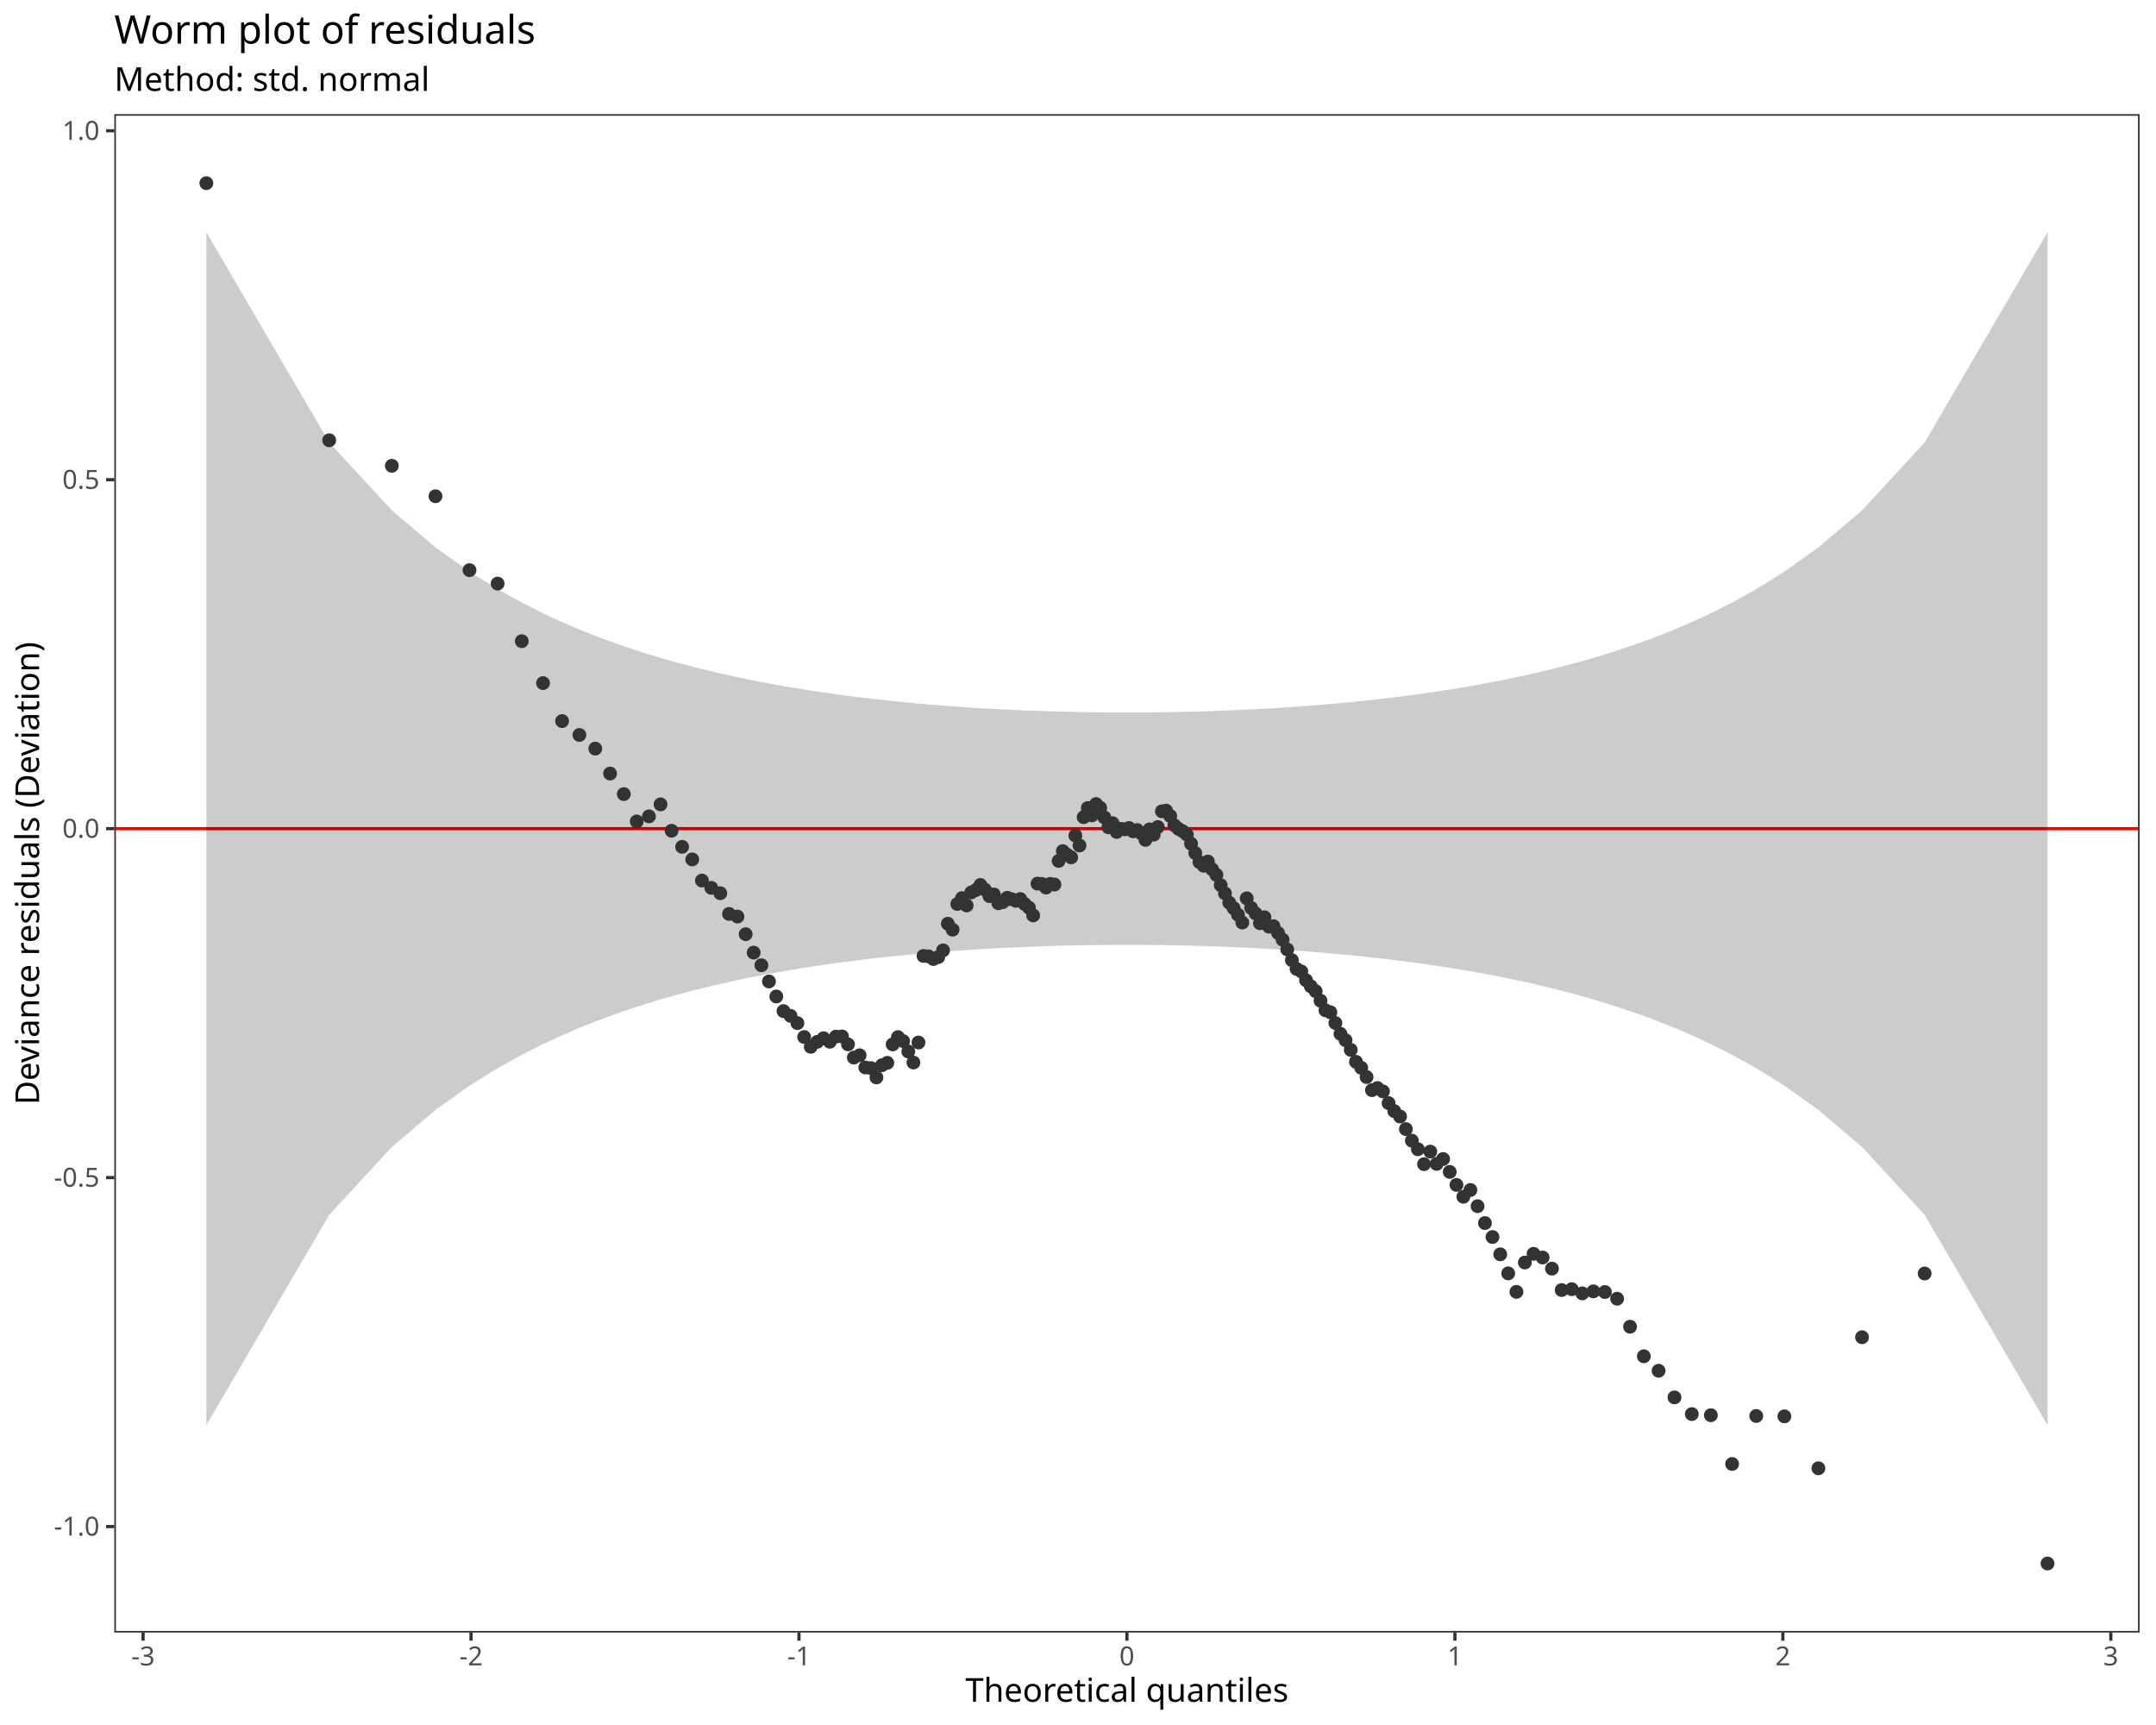
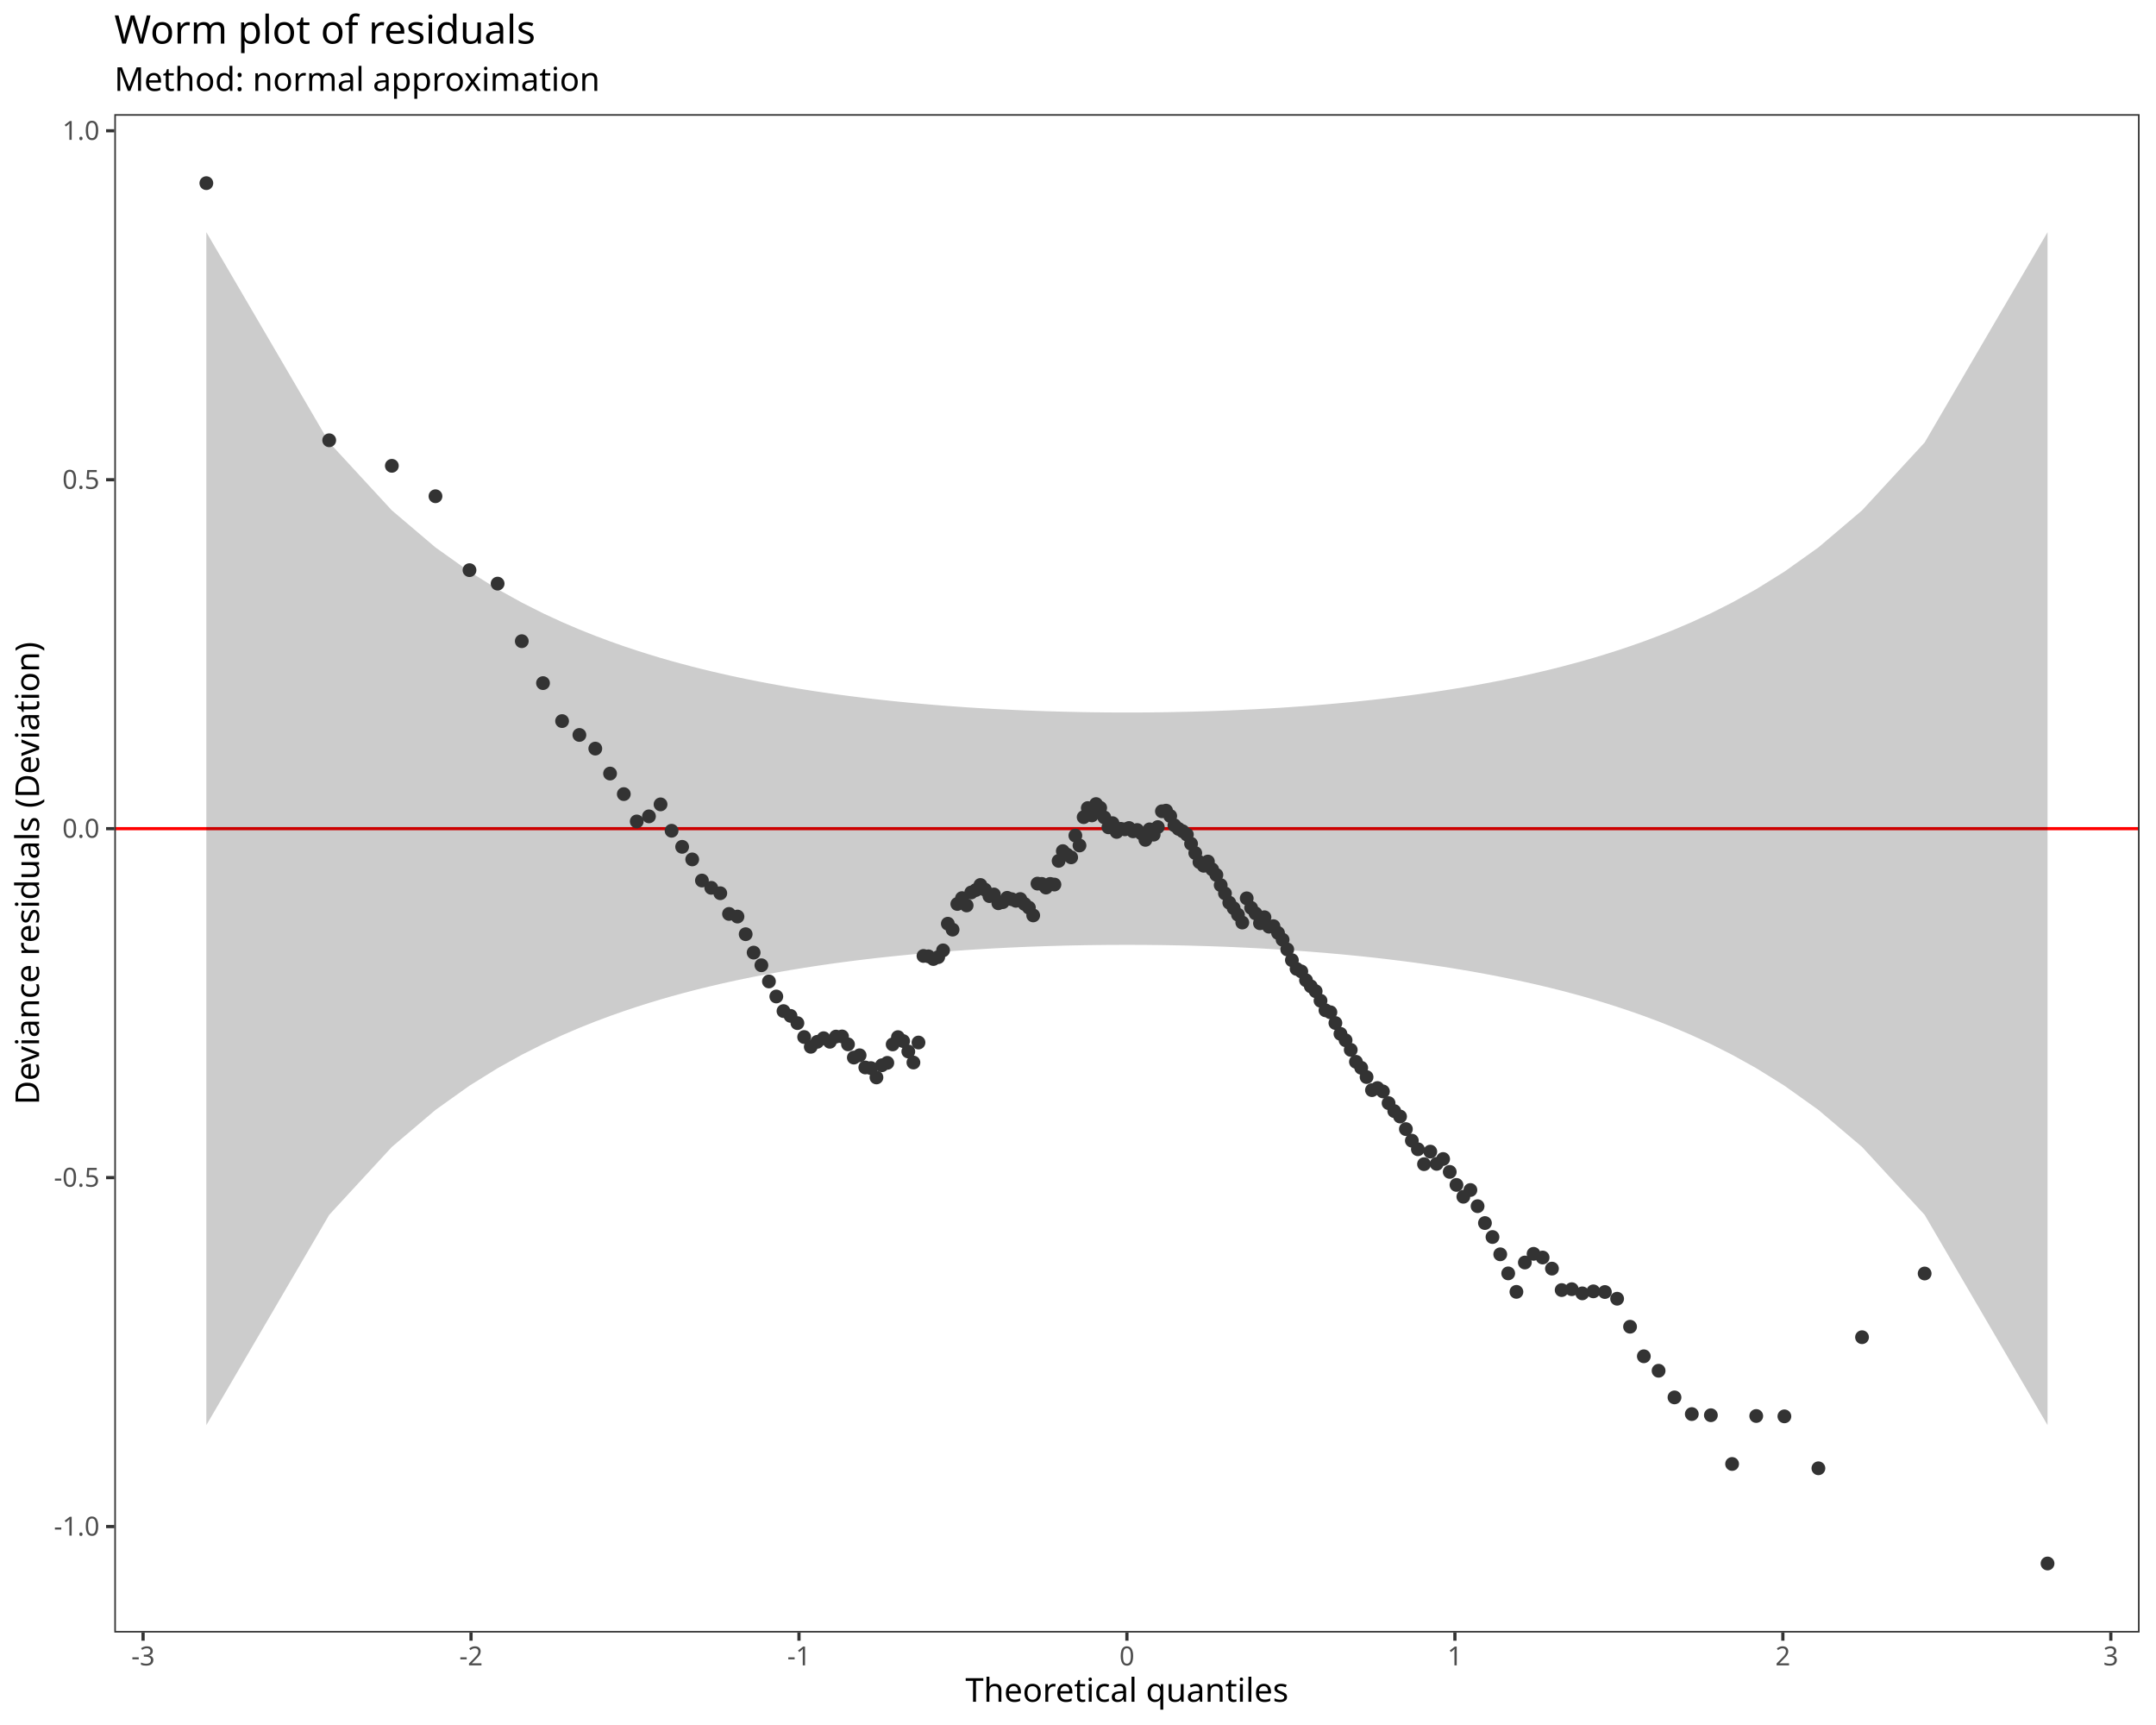
<svg xmlns="http://www.w3.org/2000/svg" class="svglite" data-engine-version="2.0" width="720.00pt" height="576.00pt" viewBox="0 0 720.00 576.00">
  <defs>
    <style type="text/css">
    .svglite line, .svglite polyline, .svglite polygon, .svglite path, .svglite rect, .svglite circle {
      fill: none;
      stroke: #000000;
      stroke-linecap: round;
      stroke-linejoin: round;
      stroke-miterlimit: 10.00;
    }
  </style>
  </defs>
  <rect width="100%" height="100%" style="stroke: none; fill: #FFFFFF;" />
  <defs>
    <clipPath id="cpMC4wMHw3MjAuMDB8MC4wMHw1NzYuMDA=">
      <rect x="0.00" y="0.00" width="720.00" height="576.00" />
    </clipPath>
  </defs>
  <g clip-path="url(#cpMC4wMHw3MjAuMDB8MC4wMHw1NzYuMDA=)">
    <rect x="-0" y="0.00" width="720.00" height="576.00" style="stroke-width: 1.07; stroke: #FFFFFF; fill: #FFFFFF;" />
  </g>
  <defs>
    <clipPath id="cpMzguMTd8NzE0LjUyfDM4LjEyfDU0NS4xMQ==">
      <rect x="38.17" y="38.12" width="676.35" height="507.00" />
    </clipPath>
  </defs>
  <g clip-path="url(#cpMzguMTd8NzE0LjUyfDM4LjEyfDU0NS4xMQ==)">
    <rect x="38.17" y="38.12" width="676.35" height="507.00" style="stroke-width: 1.07; stroke: none; fill: #FFFFFF;" />
    <line x1="38.17" y1="276.70" x2="714.52" y2="276.70" style="stroke-width: 1.07; stroke: #FF0000; stroke-linecap: butt;" />
    <polygon points="68.91,77.53 109.94,147.75 130.86,170.42 145.43,182.79 156.79,190.88 166.18,196.73 174.25,201.20 181.34,204.78 187.71,207.72 193.49,210.19 198.80,212.31 203.73,214.16 208.32,215.78 212.64,217.22 216.72,218.51 220.59,219.68 224.28,220.74 227.80,221.70 231.17,222.59 234.41,223.41 237.53,224.16 240.54,224.86 243.46,225.52 246.28,226.13 249.02,226.70 251.68,227.24 254.27,227.74 256.79,228.22 259.25,228.67 261.65,229.10 264.00,229.50 266.30,229.88 268.55,230.24 270.76,230.59 272.92,230.92 275.04,231.23 277.13,231.53 279.18,231.82 281.20,232.09 283.19,232.35 285.14,232.60 287.07,232.84 288.97,233.07 290.84,233.29 292.69,233.50 294.52,233.71 296.32,233.90 298.11,234.09 299.87,234.27 301.61,234.44 303.33,234.61 305.04,234.77 306.73,234.92 308.40,235.07 310.05,235.21 311.70,235.35 313.32,235.48 314.94,235.61 316.53,235.73 318.12,235.85 319.70,235.96 321.26,236.07 322.81,236.18 324.35,236.28 325.89,236.38 327.41,236.47 328.92,236.56 330.42,236.64 331.92,236.73 333.40,236.81 334.88,236.88 336.35,236.95 337.82,237.02 339.27,237.09 340.72,237.15 342.17,237.22 343.61,237.27 345.04,237.33 346.47,237.38 347.89,237.43 349.31,237.48 350.72,237.52 352.13,237.56 353.53,237.60 354.93,237.64 356.33,237.67 357.72,237.70 359.12,237.73 360.50,237.76 361.89,237.79 363.27,237.81 364.65,237.83 366.03,237.85 367.41,237.86 368.79,237.88 370.16,237.89 371.54,237.90 372.91,237.90 374.29,237.91 375.66,237.91 377.03,237.91 378.40,237.91 379.78,237.90 381.15,237.90 382.52,237.89 383.90,237.88 385.28,237.86 386.65,237.85 388.03,237.83 389.42,237.81 390.80,237.79 392.19,237.76 393.57,237.73 394.96,237.70 396.36,237.67 397.76,237.64 399.16,237.60 400.56,237.56 401.97,237.52 403.38,237.48 404.80,237.43 406.22,237.38 407.65,237.33 409.08,237.27 410.52,237.22 411.97,237.15 413.42,237.09 414.87,237.02 416.34,236.95 417.81,236.88 419.29,236.81 420.77,236.73 422.27,236.64 423.77,236.56 425.28,236.47 426.80,236.38 428.33,236.28 429.88,236.18 431.43,236.07 432.99,235.96 434.57,235.85 436.15,235.73 437.75,235.61 439.37,235.48 440.99,235.35 442.64,235.21 444.29,235.07 445.96,234.92 447.65,234.77 449.36,234.61 451.08,234.44 452.82,234.27 454.58,234.09 456.37,233.90 458.17,233.71 460.00,233.50 461.84,233.29 463.72,233.07 465.62,232.84 467.55,232.60 469.50,232.35 471.49,232.09 473.51,231.82 475.56,231.53 477.65,231.23 479.77,230.92 481.93,230.59 484.14,230.24 486.39,229.88 488.69,229.50 491.04,229.10 493.44,228.67 495.90,228.22 498.42,227.74 501.01,227.24 503.67,226.70 506.41,226.13 509.23,225.52 512.14,224.86 515.16,224.16 518.28,223.41 521.52,222.59 524.89,221.70 528.41,220.74 532.10,219.68 535.96,218.51 540.04,217.22 544.36,215.78 548.96,214.16 553.89,212.31 559.20,210.19 564.98,207.72 571.35,204.78 578.44,201.20 586.50,196.73 595.90,190.88 607.26,182.79 621.83,170.42 642.74,147.75 683.78,77.53 683.78,475.87 642.74,405.66 621.83,382.98 607.26,370.62 595.90,362.52 586.50,356.68 578.44,352.20 571.35,348.63 564.98,345.69 559.20,343.21 553.89,341.09 548.96,339.25 544.36,337.63 540.04,336.19 535.96,334.90 532.10,333.73 528.41,332.67 524.89,331.71 521.52,330.82 518.28,330.00 515.16,329.25 512.14,328.54 509.23,327.89 506.41,327.28 503.67,326.71 501.01,326.17 498.42,325.66 495.90,325.19 493.44,324.74 491.04,324.31 488.69,323.91 486.39,323.53 484.14,323.16 481.93,322.82 479.77,322.49 477.65,322.18 475.56,321.88 473.51,321.59 471.49,321.32 469.50,321.06 467.55,320.81 465.62,320.57 463.72,320.34 461.84,320.12 460.00,319.90 458.17,319.70 456.37,319.51 454.58,319.32 452.82,319.14 451.08,318.97 449.36,318.80 447.65,318.64 445.96,318.49 444.29,318.34 442.64,318.19 440.99,318.06 439.37,317.93 437.75,317.80 436.15,317.68 434.57,317.56 432.99,317.44 431.43,317.34 429.88,317.23 428.33,317.13 426.80,317.03 425.28,316.94 423.77,316.85 422.27,316.76 420.77,316.68 419.29,316.60 417.81,316.53 416.34,316.45 414.87,316.38 413.42,316.32 411.97,316.25 410.52,316.19 409.08,316.13 407.65,316.08 406.22,316.03 404.80,315.98 403.38,315.93 401.97,315.89 400.56,315.85 399.16,315.81 397.76,315.77 396.36,315.73 394.96,315.70 393.57,315.67 392.19,315.65 390.80,315.62 389.42,315.60 388.03,315.58 386.65,315.56 385.28,315.55 383.90,315.53 382.52,315.52 381.15,315.51 379.78,315.51 378.40,315.50 377.03,315.50 375.66,315.50 374.29,315.50 372.91,315.51 371.54,315.51 370.16,315.52 368.79,315.53 367.41,315.55 366.03,315.56 364.65,315.58 363.27,315.60 361.89,315.62 360.50,315.65 359.12,315.67 357.72,315.70 356.33,315.73 354.93,315.77 353.53,315.81 352.13,315.85 350.72,315.89 349.31,315.93 347.89,315.98 346.47,316.03 345.04,316.08 343.61,316.13 342.17,316.19 340.72,316.25 339.27,316.32 337.82,316.38 336.35,316.45 334.88,316.53 333.40,316.60 331.92,316.68 330.42,316.76 328.92,316.85 327.41,316.94 325.89,317.03 324.35,317.13 322.81,317.23 321.26,317.34 319.70,317.44 318.12,317.56 316.53,317.68 314.94,317.80 313.32,317.93 311.70,318.06 310.05,318.19 308.40,318.34 306.73,318.49 305.04,318.64 303.33,318.80 301.61,318.97 299.87,319.14 298.11,319.32 296.32,319.51 294.52,319.70 292.69,319.90 290.84,320.12 288.97,320.34 287.07,320.57 285.14,320.81 283.19,321.06 281.20,321.32 279.18,321.59 277.13,321.88 275.04,322.18 272.92,322.49 270.76,322.82 268.55,323.16 266.30,323.53 264.00,323.91 261.65,324.31 259.25,324.74 256.79,325.19 254.27,325.66 251.68,326.17 249.02,326.71 246.28,327.28 243.46,327.89 240.54,328.54 237.53,329.25 234.41,330.00 231.17,330.82 227.80,331.71 224.28,332.67 220.59,333.73 216.72,334.90 212.64,336.19 208.32,337.63 203.73,339.25 198.80,341.09 193.49,343.21 187.71,345.69 181.34,348.63 174.25,352.20 166.18,356.68 156.79,362.52 145.43,370.62 130.86,382.98 109.94,405.66 68.91,475.87 " style="stroke-width: 0.00; stroke: none; stroke-linecap: butt; fill: #000000; fill-opacity: 0.20;" />
    <polyline points="68.91,77.53 109.94,147.75 130.86,170.42 145.43,182.79 156.79,190.88 166.18,196.73 174.25,201.20 181.34,204.78 187.71,207.72 193.49,210.19 198.80,212.31 203.73,214.16 208.32,215.78 212.64,217.22 216.72,218.51 220.59,219.68 224.28,220.74 227.80,221.70 231.17,222.59 234.41,223.41 237.53,224.16 240.54,224.86 243.46,225.52 246.28,226.13 249.02,226.70 251.68,227.24 254.27,227.74 256.79,228.22 259.25,228.67 261.65,229.10 264.00,229.50 266.30,229.88 268.55,230.24 270.76,230.59 272.92,230.92 275.04,231.23 277.13,231.53 279.18,231.82 281.20,232.09 283.19,232.35 285.14,232.60 287.07,232.84 288.97,233.07 290.84,233.29 292.69,233.50 294.52,233.71 296.32,233.90 298.11,234.09 299.87,234.27 301.61,234.44 303.33,234.61 305.04,234.77 306.73,234.92 308.40,235.07 310.05,235.21 311.70,235.35 313.32,235.48 314.94,235.61 316.53,235.73 318.12,235.85 319.70,235.96 321.26,236.07 322.81,236.18 324.35,236.28 325.89,236.38 327.41,236.47 328.92,236.56 330.42,236.64 331.92,236.73 333.40,236.81 334.88,236.88 336.35,236.95 337.82,237.02 339.27,237.09 340.72,237.15 342.17,237.22 343.61,237.27 345.04,237.33 346.47,237.38 347.89,237.43 349.31,237.48 350.72,237.52 352.13,237.56 353.53,237.60 354.93,237.64 356.33,237.67 357.72,237.70 359.12,237.73 360.50,237.76 361.89,237.79 363.27,237.81 364.65,237.83 366.03,237.85 367.41,237.86 368.79,237.88 370.16,237.89 371.54,237.90 372.91,237.90 374.29,237.91 375.66,237.91 377.03,237.91 378.40,237.91 379.78,237.90 381.15,237.90 382.52,237.89 383.90,237.88 385.28,237.86 386.65,237.85 388.03,237.83 389.42,237.81 390.80,237.79 392.19,237.76 393.57,237.73 394.96,237.70 396.36,237.67 397.76,237.64 399.16,237.60 400.56,237.56 401.97,237.52 403.38,237.48 404.80,237.43 406.22,237.38 407.65,237.33 409.08,237.27 410.52,237.22 411.97,237.15 413.42,237.09 414.87,237.02 416.34,236.95 417.81,236.88 419.29,236.81 420.77,236.73 422.27,236.64 423.77,236.56 425.28,236.47 426.80,236.38 428.33,236.28 429.88,236.18 431.43,236.07 432.99,235.96 434.57,235.85 436.15,235.73 437.75,235.61 439.37,235.48 440.99,235.35 442.64,235.21 444.29,235.07 445.96,234.92 447.65,234.77 449.36,234.61 451.08,234.44 452.82,234.27 454.58,234.09 456.37,233.90 458.17,233.71 460.00,233.50 461.84,233.29 463.72,233.07 465.62,232.84 467.55,232.60 469.50,232.35 471.49,232.09 473.51,231.82 475.56,231.53 477.65,231.23 479.77,230.92 481.93,230.59 484.14,230.24 486.39,229.88 488.69,229.50 491.04,229.10 493.44,228.67 495.90,228.22 498.42,227.74 501.01,227.24 503.67,226.70 506.41,226.13 509.23,225.52 512.14,224.86 515.16,224.16 518.28,223.41 521.52,222.59 524.89,221.70 528.41,220.74 532.10,219.68 535.96,218.51 540.04,217.22 544.36,215.78 548.96,214.16 553.89,212.31 559.20,210.19 564.98,207.72 571.35,204.78 578.44,201.20 586.50,196.73 595.90,190.88 607.26,182.79 621.83,170.42 642.74,147.75 683.78,77.53 " style="stroke-width: 1.07; stroke: none; stroke-linecap: butt;" />
    <polyline points="683.78,475.87 642.74,405.66 621.83,382.98 607.26,370.62 595.90,362.52 586.50,356.68 578.44,352.20 571.35,348.63 564.98,345.69 559.20,343.21 553.89,341.09 548.96,339.25 544.36,337.63 540.04,336.19 535.96,334.90 532.10,333.73 528.41,332.67 524.89,331.71 521.52,330.82 518.28,330.00 515.16,329.25 512.14,328.54 509.23,327.89 506.41,327.28 503.67,326.71 501.01,326.17 498.42,325.66 495.90,325.19 493.44,324.74 491.04,324.31 488.69,323.91 486.39,323.53 484.14,323.16 481.93,322.82 479.77,322.49 477.65,322.18 475.56,321.88 473.51,321.59 471.49,321.32 469.50,321.06 467.55,320.81 465.62,320.57 463.72,320.34 461.84,320.12 460.00,319.90 458.17,319.70 456.37,319.51 454.58,319.32 452.82,319.14 451.08,318.97 449.36,318.80 447.65,318.64 445.96,318.49 444.29,318.34 442.64,318.19 440.99,318.06 439.37,317.93 437.75,317.80 436.15,317.68 434.57,317.56 432.99,317.44 431.43,317.34 429.88,317.23 428.33,317.13 426.80,317.03 425.28,316.94 423.77,316.85 422.27,316.76 420.77,316.68 419.29,316.60 417.81,316.53 416.34,316.45 414.87,316.38 413.42,316.32 411.97,316.25 410.52,316.19 409.08,316.13 407.65,316.08 406.22,316.03 404.80,315.98 403.38,315.93 401.97,315.89 400.56,315.85 399.16,315.81 397.76,315.77 396.36,315.73 394.96,315.70 393.57,315.67 392.19,315.65 390.80,315.62 389.42,315.60 388.03,315.58 386.65,315.56 385.28,315.55 383.90,315.53 382.52,315.52 381.15,315.51 379.78,315.51 378.40,315.50 377.03,315.50 375.66,315.50 374.29,315.50 372.91,315.51 371.54,315.51 370.16,315.52 368.79,315.53 367.41,315.55 366.03,315.56 364.65,315.58 363.27,315.60 361.89,315.62 360.50,315.65 359.12,315.67 357.72,315.70 356.33,315.73 354.93,315.77 353.53,315.81 352.13,315.85 350.72,315.89 349.31,315.93 347.89,315.98 346.47,316.03 345.04,316.08 343.61,316.13 342.17,316.19 340.72,316.25 339.27,316.32 337.82,316.38 336.35,316.45 334.88,316.53 333.40,316.60 331.92,316.68 330.42,316.76 328.92,316.85 327.41,316.94 325.89,317.03 324.35,317.13 322.81,317.23 321.26,317.34 319.70,317.44 318.12,317.56 316.53,317.68 314.94,317.80 313.32,317.93 311.70,318.06 310.05,318.19 308.40,318.34 306.73,318.49 305.04,318.64 303.33,318.80 301.61,318.97 299.87,319.14 298.11,319.32 296.32,319.51 294.52,319.70 292.69,319.90 290.84,320.12 288.97,320.34 287.07,320.57 285.14,320.81 283.19,321.06 281.20,321.32 279.18,321.59 277.13,321.88 275.04,322.18 272.92,322.49 270.76,322.82 268.55,323.16 266.30,323.53 264.00,323.91 261.65,324.31 259.25,324.74 256.79,325.19 254.27,325.66 251.68,326.17 249.02,326.71 246.28,327.28 243.46,327.89 240.54,328.54 237.53,329.25 234.41,330.00 231.17,330.82 227.80,331.71 224.28,332.67 220.59,333.73 216.72,334.90 212.64,336.19 208.32,337.63 203.73,339.25 198.80,341.09 193.49,343.21 187.71,345.69 181.34,348.63 174.25,352.20 166.18,356.68 156.79,362.52 145.43,370.62 130.86,382.98 109.94,405.66 68.91,475.87 " style="stroke-width: 1.07; stroke: none; stroke-linecap: butt;" />
    <circle cx="68.91" cy="61.16" r="1.95" style="stroke-width: 0.71; stroke: #333333; fill: #333333;" />
    <circle cx="109.94" cy="147.01" r="1.95" style="stroke-width: 0.71; stroke: #333333; fill: #333333;" />
    <circle cx="130.86" cy="155.54" r="1.95" style="stroke-width: 0.71; stroke: #333333; fill: #333333;" />
    <circle cx="145.43" cy="165.70" r="1.95" style="stroke-width: 0.71; stroke: #333333; fill: #333333;" />
    <circle cx="156.79" cy="190.38" r="1.95" style="stroke-width: 0.71; stroke: #333333; fill: #333333;" />
    <circle cx="166.18" cy="194.88" r="1.95" style="stroke-width: 0.71; stroke: #333333; fill: #333333;" />
    <circle cx="174.25" cy="214.10" r="1.95" style="stroke-width: 0.71; stroke: #333333; fill: #333333;" />
    <circle cx="181.34" cy="228.10" r="1.95" style="stroke-width: 0.71; stroke: #333333; fill: #333333;" />
    <circle cx="187.71" cy="240.78" r="1.95" style="stroke-width: 0.71; stroke: #333333; fill: #333333;" />
    <circle cx="193.49" cy="245.41" r="1.95" style="stroke-width: 0.71; stroke: #333333; fill: #333333;" />
    <circle cx="198.80" cy="249.97" r="1.95" style="stroke-width: 0.71; stroke: #333333; fill: #333333;" />
    <circle cx="203.73" cy="258.30" r="1.95" style="stroke-width: 0.71; stroke: #333333; fill: #333333;" />
    <circle cx="208.32" cy="265.16" r="1.95" style="stroke-width: 0.71; stroke: #333333; fill: #333333;" />
    <circle cx="212.64" cy="274.29" r="1.95" style="stroke-width: 0.71; stroke: #333333; fill: #333333;" />
    <circle cx="216.72" cy="272.59" r="1.95" style="stroke-width: 0.71; stroke: #333333; fill: #333333;" />
    <circle cx="220.59" cy="268.59" r="1.95" style="stroke-width: 0.71; stroke: #333333; fill: #333333;" />
    <circle cx="224.28" cy="277.40" r="1.95" style="stroke-width: 0.71; stroke: #333333; fill: #333333;" />
    <circle cx="227.80" cy="282.77" r="1.95" style="stroke-width: 0.71; stroke: #333333; fill: #333333;" />
    <circle cx="231.17" cy="286.97" r="1.95" style="stroke-width: 0.71; stroke: #333333; fill: #333333;" />
    <circle cx="234.41" cy="294.02" r="1.95" style="stroke-width: 0.71; stroke: #333333; fill: #333333;" />
    <circle cx="237.53" cy="296.46" r="1.95" style="stroke-width: 0.71; stroke: #333333; fill: #333333;" />
    <circle cx="240.54" cy="298.26" r="1.95" style="stroke-width: 0.71; stroke: #333333; fill: #333333;" />
    <circle cx="243.46" cy="305.17" r="1.95" style="stroke-width: 0.71; stroke: #333333; fill: #333333;" />
    <circle cx="246.28" cy="306.05" r="1.95" style="stroke-width: 0.71; stroke: #333333; fill: #333333;" />
    <circle cx="249.02" cy="311.94" r="1.95" style="stroke-width: 0.71; stroke: #333333; fill: #333333;" />
    <circle cx="251.68" cy="318.09" r="1.95" style="stroke-width: 0.71; stroke: #333333; fill: #333333;" />
    <circle cx="254.27" cy="322.31" r="1.95" style="stroke-width: 0.71; stroke: #333333; fill: #333333;" />
    <circle cx="256.79" cy="327.72" r="1.95" style="stroke-width: 0.71; stroke: #333333; fill: #333333;" />
    <circle cx="259.25" cy="332.74" r="1.95" style="stroke-width: 0.71; stroke: #333333; fill: #333333;" />
    <circle cx="261.65" cy="337.62" r="1.95" style="stroke-width: 0.71; stroke: #333333; fill: #333333;" />
    <circle cx="264.00" cy="339.21" r="1.95" style="stroke-width: 0.71; stroke: #333333; fill: #333333;" />
    <circle cx="266.30" cy="341.63" r="1.95" style="stroke-width: 0.71; stroke: #333333; fill: #333333;" />
    <circle cx="268.55" cy="346.28" r="1.95" style="stroke-width: 0.71; stroke: #333333; fill: #333333;" />
    <circle cx="270.76" cy="349.54" r="1.95" style="stroke-width: 0.71; stroke: #333333; fill: #333333;" />
    <circle cx="272.92" cy="347.88" r="1.95" style="stroke-width: 0.71; stroke: #333333; fill: #333333;" />
    <circle cx="275.04" cy="346.67" r="1.95" style="stroke-width: 0.71; stroke: #333333; fill: #333333;" />
    <circle cx="277.13" cy="347.86" r="1.95" style="stroke-width: 0.71; stroke: #333333; fill: #333333;" />
    <circle cx="279.18" cy="346.13" r="1.95" style="stroke-width: 0.71; stroke: #333333; fill: #333333;" />
    <circle cx="281.20" cy="346.08" r="1.95" style="stroke-width: 0.71; stroke: #333333; fill: #333333;" />
    <circle cx="283.19" cy="348.72" r="1.95" style="stroke-width: 0.71; stroke: #333333; fill: #333333;" />
    <circle cx="285.14" cy="353.14" r="1.95" style="stroke-width: 0.71; stroke: #333333; fill: #333333;" />
    <circle cx="287.07" cy="352.37" r="1.95" style="stroke-width: 0.71; stroke: #333333; fill: #333333;" />
    <circle cx="288.97" cy="356.44" r="1.95" style="stroke-width: 0.71; stroke: #333333; fill: #333333;" />
    <circle cx="290.84" cy="356.65" r="1.95" style="stroke-width: 0.71; stroke: #333333; fill: #333333;" />
    <circle cx="292.69" cy="359.77" r="1.95" style="stroke-width: 0.71; stroke: #333333; fill: #333333;" />
    <circle cx="294.52" cy="355.70" r="1.95" style="stroke-width: 0.71; stroke: #333333; fill: #333333;" />
    <circle cx="296.32" cy="354.90" r="1.95" style="stroke-width: 0.71; stroke: #333333; fill: #333333;" />
    <circle cx="298.11" cy="348.74" r="1.95" style="stroke-width: 0.71; stroke: #333333; fill: #333333;" />
    <circle cx="299.87" cy="346.31" r="1.95" style="stroke-width: 0.71; stroke: #333333; fill: #333333;" />
    <circle cx="301.61" cy="347.63" r="1.95" style="stroke-width: 0.71; stroke: #333333; fill: #333333;" />
    <circle cx="303.33" cy="351.11" r="1.95" style="stroke-width: 0.71; stroke: #333333; fill: #333333;" />
    <circle cx="305.04" cy="354.79" r="1.95" style="stroke-width: 0.71; stroke: #333333; fill: #333333;" />
    <circle cx="306.73" cy="348.11" r="1.95" style="stroke-width: 0.71; stroke: #333333; fill: #333333;" />
    <circle cx="308.40" cy="319.20" r="1.95" style="stroke-width: 0.71; stroke: #333333; fill: #333333;" />
    <circle cx="310.05" cy="319.33" r="1.95" style="stroke-width: 0.71; stroke: #333333; fill: #333333;" />
    <circle cx="311.70" cy="320.23" r="1.95" style="stroke-width: 0.71; stroke: #333333; fill: #333333;" />
    <circle cx="313.32" cy="319.60" r="1.95" style="stroke-width: 0.71; stroke: #333333; fill: #333333;" />
    <circle cx="314.94" cy="317.34" r="1.95" style="stroke-width: 0.71; stroke: #333333; fill: #333333;" />
    <circle cx="316.53" cy="308.44" r="1.95" style="stroke-width: 0.71; stroke: #333333; fill: #333333;" />
    <circle cx="318.12" cy="310.42" r="1.95" style="stroke-width: 0.71; stroke: #333333; fill: #333333;" />
    <circle cx="319.70" cy="301.85" r="1.95" style="stroke-width: 0.71; stroke: #333333; fill: #333333;" />
    <circle cx="321.26" cy="299.89" r="1.95" style="stroke-width: 0.71; stroke: #333333; fill: #333333;" />
    <circle cx="322.81" cy="302.34" r="1.95" style="stroke-width: 0.71; stroke: #333333; fill: #333333;" />
    <circle cx="324.35" cy="298.00" r="1.95" style="stroke-width: 0.71; stroke: #333333; fill: #333333;" />
    <circle cx="325.89" cy="297.20" r="1.95" style="stroke-width: 0.71; stroke: #333333; fill: #333333;" />
    <circle cx="327.41" cy="295.50" r="1.95" style="stroke-width: 0.71; stroke: #333333; fill: #333333;" />
    <circle cx="328.92" cy="297.05" r="1.95" style="stroke-width: 0.71; stroke: #333333; fill: #333333;" />
    <circle cx="330.42" cy="299.22" r="1.95" style="stroke-width: 0.71; stroke: #333333; fill: #333333;" />
    <circle cx="331.92" cy="298.67" r="1.95" style="stroke-width: 0.71; stroke: #333333; fill: #333333;" />
    <circle cx="333.40" cy="301.61" r="1.95" style="stroke-width: 0.71; stroke: #333333; fill: #333333;" />
    <circle cx="334.88" cy="301.24" r="1.95" style="stroke-width: 0.71; stroke: #333333; fill: #333333;" />
    <circle cx="336.35" cy="299.79" r="1.95" style="stroke-width: 0.71; stroke: #333333; fill: #333333;" />
    <circle cx="337.82" cy="300.24" r="1.95" style="stroke-width: 0.71; stroke: #333333; fill: #333333;" />
    <circle cx="339.27" cy="300.79" r="1.95" style="stroke-width: 0.71; stroke: #333333; fill: #333333;" />
    <circle cx="340.72" cy="300.20" r="1.95" style="stroke-width: 0.71; stroke: #333333; fill: #333333;" />
    <circle cx="342.17" cy="301.86" r="1.95" style="stroke-width: 0.71; stroke: #333333; fill: #333333;" />
    <circle cx="343.61" cy="303.08" r="1.95" style="stroke-width: 0.71; stroke: #333333; fill: #333333;" />
    <circle cx="345.04" cy="305.67" r="1.95" style="stroke-width: 0.71; stroke: #333333; fill: #333333;" />
    <circle cx="346.47" cy="295.05" r="1.95" style="stroke-width: 0.71; stroke: #333333; fill: #333333;" />
    <circle cx="347.89" cy="295.14" r="1.95" style="stroke-width: 0.71; stroke: #333333; fill: #333333;" />
    <circle cx="349.31" cy="296.37" r="1.95" style="stroke-width: 0.71; stroke: #333333; fill: #333333;" />
    <circle cx="350.72" cy="295.15" r="1.95" style="stroke-width: 0.71; stroke: #333333; fill: #333333;" />
    <circle cx="352.13" cy="295.36" r="1.95" style="stroke-width: 0.71; stroke: #333333; fill: #333333;" />
    <circle cx="353.53" cy="287.46" r="1.95" style="stroke-width: 0.71; stroke: #333333; fill: #333333;" />
    <circle cx="354.93" cy="284.20" r="1.95" style="stroke-width: 0.71; stroke: #333333; fill: #333333;" />
    <circle cx="356.33" cy="285.38" r="1.95" style="stroke-width: 0.71; stroke: #333333; fill: #333333;" />
    <circle cx="357.72" cy="286.28" r="1.95" style="stroke-width: 0.71; stroke: #333333; fill: #333333;" />
    <circle cx="359.12" cy="279.01" r="1.95" style="stroke-width: 0.71; stroke: #333333; fill: #333333;" />
    <circle cx="360.50" cy="282.32" r="1.95" style="stroke-width: 0.71; stroke: #333333; fill: #333333;" />
    <circle cx="361.89" cy="272.86" r="1.95" style="stroke-width: 0.71; stroke: #333333; fill: #333333;" />
    <circle cx="363.27" cy="269.82" r="1.95" style="stroke-width: 0.71; stroke: #333333; fill: #333333;" />
    <circle cx="364.65" cy="272.27" r="1.95" style="stroke-width: 0.71; stroke: #333333; fill: #333333;" />
    <circle cx="366.03" cy="268.49" r="1.95" style="stroke-width: 0.71; stroke: #333333; fill: #333333;" />
    <circle cx="367.41" cy="269.73" r="1.95" style="stroke-width: 0.71; stroke: #333333; fill: #333333;" />
    <circle cx="368.79" cy="272.95" r="1.95" style="stroke-width: 0.71; stroke: #333333; fill: #333333;" />
    <circle cx="370.16" cy="276.25" r="1.95" style="stroke-width: 0.71; stroke: #333333; fill: #333333;" />
    <circle cx="371.54" cy="274.87" r="1.95" style="stroke-width: 0.71; stroke: #333333; fill: #333333;" />
    <circle cx="372.91" cy="277.79" r="1.95" style="stroke-width: 0.71; stroke: #333333; fill: #333333;" />
    <circle cx="374.29" cy="276.76" r="1.95" style="stroke-width: 0.71; stroke: #333333; fill: #333333;" />
    <circle cx="375.66" cy="276.93" r="1.95" style="stroke-width: 0.71; stroke: #333333; fill: #333333;" />
    <circle cx="377.03" cy="276.48" r="1.95" style="stroke-width: 0.71; stroke: #333333; fill: #333333;" />
    <circle cx="378.40" cy="277.59" r="1.95" style="stroke-width: 0.71; stroke: #333333; fill: #333333;" />
    <circle cx="379.78" cy="277.15" r="1.95" style="stroke-width: 0.71; stroke: #333333; fill: #333333;" />
    <circle cx="381.15" cy="278.27" r="1.95" style="stroke-width: 0.71; stroke: #333333; fill: #333333;" />
    <circle cx="382.52" cy="280.44" r="1.95" style="stroke-width: 0.71; stroke: #333333; fill: #333333;" />
    <circle cx="383.90" cy="276.93" r="1.95" style="stroke-width: 0.71; stroke: #333333; fill: #333333;" />
    <circle cx="385.28" cy="278.70" r="1.95" style="stroke-width: 0.71; stroke: #333333; fill: #333333;" />
    <circle cx="386.65" cy="276.17" r="1.95" style="stroke-width: 0.71; stroke: #333333; fill: #333333;" />
    <circle cx="388.03" cy="270.90" r="1.95" style="stroke-width: 0.71; stroke: #333333; fill: #333333;" />
    <circle cx="389.42" cy="270.69" r="1.95" style="stroke-width: 0.71; stroke: #333333; fill: #333333;" />
    <circle cx="390.80" cy="272.47" r="1.95" style="stroke-width: 0.71; stroke: #333333; fill: #333333;" />
    <circle cx="392.19" cy="275.58" r="1.95" style="stroke-width: 0.71; stroke: #333333; fill: #333333;" />
    <circle cx="393.57" cy="276.77" r="1.95" style="stroke-width: 0.71; stroke: #333333; fill: #333333;" />
    <circle cx="394.96" cy="277.56" r="1.95" style="stroke-width: 0.71; stroke: #333333; fill: #333333;" />
    <circle cx="396.36" cy="278.68" r="1.95" style="stroke-width: 0.71; stroke: #333333; fill: #333333;" />
    <circle cx="397.76" cy="281.74" r="1.95" style="stroke-width: 0.71; stroke: #333333; fill: #333333;" />
    <circle cx="399.16" cy="284.84" r="1.95" style="stroke-width: 0.71; stroke: #333333; fill: #333333;" />
    <circle cx="400.56" cy="287.87" r="1.95" style="stroke-width: 0.71; stroke: #333333; fill: #333333;" />
    <circle cx="401.97" cy="289.09" r="1.95" style="stroke-width: 0.71; stroke: #333333; fill: #333333;" />
    <circle cx="403.38" cy="287.68" r="1.95" style="stroke-width: 0.71; stroke: #333333; fill: #333333;" />
    <circle cx="404.80" cy="290.29" r="1.95" style="stroke-width: 0.71; stroke: #333333; fill: #333333;" />
    <circle cx="406.22" cy="292.14" r="1.95" style="stroke-width: 0.71; stroke: #333333; fill: #333333;" />
    <circle cx="407.65" cy="295.55" r="1.95" style="stroke-width: 0.71; stroke: #333333; fill: #333333;" />
    <circle cx="409.08" cy="298.31" r="1.95" style="stroke-width: 0.71; stroke: #333333; fill: #333333;" />
    <circle cx="410.52" cy="301.42" r="1.95" style="stroke-width: 0.71; stroke: #333333; fill: #333333;" />
    <circle cx="411.97" cy="303.24" r="1.95" style="stroke-width: 0.71; stroke: #333333; fill: #333333;" />
    <circle cx="413.42" cy="305.43" r="1.95" style="stroke-width: 0.71; stroke: #333333; fill: #333333;" />
    <circle cx="414.87" cy="308.05" r="1.95" style="stroke-width: 0.71; stroke: #333333; fill: #333333;" />
    <circle cx="416.34" cy="299.96" r="1.95" style="stroke-width: 0.71; stroke: #333333; fill: #333333;" />
    <circle cx="417.81" cy="303.14" r="1.95" style="stroke-width: 0.71; stroke: #333333; fill: #333333;" />
    <circle cx="419.29" cy="305.00" r="1.95" style="stroke-width: 0.71; stroke: #333333; fill: #333333;" />
    <circle cx="420.77" cy="308.29" r="1.95" style="stroke-width: 0.71; stroke: #333333; fill: #333333;" />
    <circle cx="422.27" cy="306.28" r="1.95" style="stroke-width: 0.71; stroke: #333333; fill: #333333;" />
    <circle cx="423.77" cy="309.43" r="1.95" style="stroke-width: 0.71; stroke: #333333; fill: #333333;" />
    <circle cx="425.28" cy="309.26" r="1.95" style="stroke-width: 0.71; stroke: #333333; fill: #333333;" />
    <circle cx="426.80" cy="311.53" r="1.95" style="stroke-width: 0.71; stroke: #333333; fill: #333333;" />
    <circle cx="428.33" cy="313.78" r="1.95" style="stroke-width: 0.71; stroke: #333333; fill: #333333;" />
    <circle cx="429.88" cy="317.03" r="1.95" style="stroke-width: 0.71; stroke: #333333; fill: #333333;" />
    <circle cx="431.43" cy="320.61" r="1.95" style="stroke-width: 0.71; stroke: #333333; fill: #333333;" />
    <circle cx="432.99" cy="323.52" r="1.95" style="stroke-width: 0.71; stroke: #333333; fill: #333333;" />
    <circle cx="434.57" cy="324.37" r="1.95" style="stroke-width: 0.71; stroke: #333333; fill: #333333;" />
    <circle cx="436.15" cy="327.32" r="1.95" style="stroke-width: 0.71; stroke: #333333; fill: #333333;" />
    <circle cx="437.75" cy="329.35" r="1.95" style="stroke-width: 0.71; stroke: #333333; fill: #333333;" />
    <circle cx="439.37" cy="330.98" r="1.95" style="stroke-width: 0.71; stroke: #333333; fill: #333333;" />
    <circle cx="440.99" cy="334.15" r="1.95" style="stroke-width: 0.71; stroke: #333333; fill: #333333;" />
    <circle cx="442.64" cy="337.35" r="1.95" style="stroke-width: 0.71; stroke: #333333; fill: #333333;" />
    <circle cx="444.29" cy="338.01" r="1.95" style="stroke-width: 0.71; stroke: #333333; fill: #333333;" />
    <circle cx="445.96" cy="341.60" r="1.95" style="stroke-width: 0.71; stroke: #333333; fill: #333333;" />
    <circle cx="447.65" cy="345.21" r="1.95" style="stroke-width: 0.71; stroke: #333333; fill: #333333;" />
    <circle cx="449.36" cy="347.35" r="1.95" style="stroke-width: 0.71; stroke: #333333; fill: #333333;" />
    <circle cx="451.08" cy="350.56" r="1.95" style="stroke-width: 0.71; stroke: #333333; fill: #333333;" />
    <circle cx="452.82" cy="354.55" r="1.95" style="stroke-width: 0.71; stroke: #333333; fill: #333333;" />
    <circle cx="454.58" cy="356.55" r="1.95" style="stroke-width: 0.71; stroke: #333333; fill: #333333;" />
    <circle cx="456.37" cy="359.64" r="1.95" style="stroke-width: 0.71; stroke: #333333; fill: #333333;" />
    <circle cx="458.17" cy="364.01" r="1.95" style="stroke-width: 0.71; stroke: #333333; fill: #333333;" />
    <circle cx="460.00" cy="363.31" r="1.95" style="stroke-width: 0.71; stroke: #333333; fill: #333333;" />
    <circle cx="461.84" cy="364.44" r="1.95" style="stroke-width: 0.71; stroke: #333333; fill: #333333;" />
    <circle cx="463.72" cy="368.35" r="1.95" style="stroke-width: 0.71; stroke: #333333; fill: #333333;" />
    <circle cx="465.62" cy="371.01" r="1.95" style="stroke-width: 0.71; stroke: #333333; fill: #333333;" />
    <circle cx="467.55" cy="372.82" r="1.95" style="stroke-width: 0.71; stroke: #333333; fill: #333333;" />
    <circle cx="469.50" cy="377.02" r="1.95" style="stroke-width: 0.71; stroke: #333333; fill: #333333;" />
    <circle cx="471.49" cy="380.88" r="1.95" style="stroke-width: 0.71; stroke: #333333; fill: #333333;" />
    <circle cx="473.51" cy="383.75" r="1.95" style="stroke-width: 0.71; stroke: #333333; fill: #333333;" />
    <circle cx="475.56" cy="388.73" r="1.95" style="stroke-width: 0.71; stroke: #333333; fill: #333333;" />
    <circle cx="477.65" cy="384.54" r="1.95" style="stroke-width: 0.71; stroke: #333333; fill: #333333;" />
    <circle cx="479.77" cy="388.63" r="1.95" style="stroke-width: 0.71; stroke: #333333; fill: #333333;" />
    <circle cx="481.93" cy="387.01" r="1.95" style="stroke-width: 0.71; stroke: #333333; fill: #333333;" />
    <circle cx="484.14" cy="391.31" r="1.95" style="stroke-width: 0.71; stroke: #333333; fill: #333333;" />
    <circle cx="486.39" cy="395.66" r="1.95" style="stroke-width: 0.71; stroke: #333333; fill: #333333;" />
    <circle cx="488.69" cy="399.61" r="1.95" style="stroke-width: 0.71; stroke: #333333; fill: #333333;" />
    <circle cx="491.04" cy="397.36" r="1.95" style="stroke-width: 0.71; stroke: #333333; fill: #333333;" />
    <circle cx="493.44" cy="402.76" r="1.95" style="stroke-width: 0.71; stroke: #333333; fill: #333333;" />
    <circle cx="495.90" cy="408.39" r="1.95" style="stroke-width: 0.71; stroke: #333333; fill: #333333;" />
    <circle cx="498.42" cy="413.06" r="1.95" style="stroke-width: 0.71; stroke: #333333; fill: #333333;" />
    <circle cx="501.01" cy="418.83" r="1.95" style="stroke-width: 0.71; stroke: #333333; fill: #333333;" />
    <circle cx="503.67" cy="425.20" r="1.95" style="stroke-width: 0.71; stroke: #333333; fill: #333333;" />
    <circle cx="506.41" cy="431.37" r="1.95" style="stroke-width: 0.71; stroke: #333333; fill: #333333;" />
    <circle cx="509.23" cy="421.57" r="1.95" style="stroke-width: 0.71; stroke: #333333; fill: #333333;" />
    <circle cx="512.14" cy="418.67" r="1.95" style="stroke-width: 0.71; stroke: #333333; fill: #333333;" />
    <circle cx="515.16" cy="419.90" r="1.95" style="stroke-width: 0.71; stroke: #333333; fill: #333333;" />
    <circle cx="518.28" cy="423.61" r="1.95" style="stroke-width: 0.71; stroke: #333333; fill: #333333;" />
    <circle cx="521.52" cy="430.77" r="1.95" style="stroke-width: 0.71; stroke: #333333; fill: #333333;" />
    <circle cx="524.89" cy="430.48" r="1.95" style="stroke-width: 0.71; stroke: #333333; fill: #333333;" />
    <circle cx="528.41" cy="431.87" r="1.95" style="stroke-width: 0.71; stroke: #333333; fill: #333333;" />
    <circle cx="532.10" cy="431.20" r="1.95" style="stroke-width: 0.71; stroke: #333333; fill: #333333;" />
    <circle cx="535.96" cy="431.42" r="1.95" style="stroke-width: 0.71; stroke: #333333; fill: #333333;" />
    <circle cx="540.04" cy="433.66" r="1.95" style="stroke-width: 0.71; stroke: #333333; fill: #333333;" />
    <circle cx="544.36" cy="443.01" r="1.95" style="stroke-width: 0.71; stroke: #333333; fill: #333333;" />
    <circle cx="548.96" cy="452.88" r="1.95" style="stroke-width: 0.71; stroke: #333333; fill: #333333;" />
    <circle cx="553.89" cy="457.71" r="1.95" style="stroke-width: 0.71; stroke: #333333; fill: #333333;" />
    <circle cx="559.20" cy="466.61" r="1.95" style="stroke-width: 0.71; stroke: #333333; fill: #333333;" />
    <circle cx="564.98" cy="472.18" r="1.95" style="stroke-width: 0.71; stroke: #333333; fill: #333333;" />
    <circle cx="571.35" cy="472.56" r="1.95" style="stroke-width: 0.71; stroke: #333333; fill: #333333;" />
    <circle cx="578.44" cy="488.84" r="1.95" style="stroke-width: 0.71; stroke: #333333; fill: #333333;" />
    <circle cx="586.50" cy="472.82" r="1.95" style="stroke-width: 0.71; stroke: #333333; fill: #333333;" />
    <circle cx="595.90" cy="472.94" r="1.95" style="stroke-width: 0.71; stroke: #333333; fill: #333333;" />
    <circle cx="607.26" cy="490.28" r="1.95" style="stroke-width: 0.71; stroke: #333333; fill: #333333;" />
    <circle cx="621.83" cy="446.51" r="1.95" style="stroke-width: 0.71; stroke: #333333; fill: #333333;" />
    <circle cx="642.74" cy="425.24" r="1.95" style="stroke-width: 0.71; stroke: #333333; fill: #333333;" />
    <circle cx="683.78" cy="522.07" r="1.95" style="stroke-width: 0.71; stroke: #333333; fill: #333333;" />
    <rect x="38.17" y="38.12" width="676.35" height="507.00" style="stroke-width: 1.07; stroke: #333333;" />
  </g>
  <g clip-path="url(#cpMC4wMHw3MjAuMDB8MC4wMHw1NzYuMDA=)">
    <text x="33.24" y="512.76" text-anchor="end" style="font-size: 8.80px; fill: #4D4D4D; font-family: sans;" textLength="15.16px" lengthAdjust="spacingAndGlyphs">-1.0</text>
    <text x="33.24" y="396.25" text-anchor="end" style="font-size: 8.80px; fill: #4D4D4D; font-family: sans;" textLength="15.16px" lengthAdjust="spacingAndGlyphs">-0.5</text>
    <text x="33.24" y="279.73" text-anchor="end" style="font-size: 8.80px; fill: #4D4D4D; font-family: sans;" textLength="12.23px" lengthAdjust="spacingAndGlyphs">0.0</text>
    <text x="33.24" y="163.22" text-anchor="end" style="font-size: 8.80px; fill: #4D4D4D; font-family: sans;" textLength="12.23px" lengthAdjust="spacingAndGlyphs">0.5</text>
    <text x="33.24" y="46.70" text-anchor="end" style="font-size: 8.80px; fill: #4D4D4D; font-family: sans;" textLength="12.23px" lengthAdjust="spacingAndGlyphs">1.0</text>
    <polyline points="35.43,509.74 38.17,509.74 " style="stroke-width: 1.07; stroke: #333333; stroke-linecap: butt;" />
    <polyline points="35.43,393.22 38.17,393.22 " style="stroke-width: 1.07; stroke: #333333; stroke-linecap: butt;" />
    <polyline points="35.43,276.70 38.17,276.70 " style="stroke-width: 1.07; stroke: #333333; stroke-linecap: butt;" />
    <polyline points="35.43,160.19 38.17,160.19 " style="stroke-width: 1.07; stroke: #333333; stroke-linecap: butt;" />
    <polyline points="35.43,43.67 38.17,43.67 " style="stroke-width: 1.07; stroke: #333333; stroke-linecap: butt;" />
    <polyline points="47.78,547.85 47.78,545.11 " style="stroke-width: 1.07; stroke: #333333; stroke-linecap: butt;" />
    <polyline points="157.30,547.85 157.30,545.11 " style="stroke-width: 1.07; stroke: #333333; stroke-linecap: butt;" />
    <polyline points="266.82,547.85 266.82,545.11 " style="stroke-width: 1.07; stroke: #333333; stroke-linecap: butt;" />
    <polyline points="376.34,547.85 376.34,545.11 " style="stroke-width: 1.07; stroke: #333333; stroke-linecap: butt;" />
    <polyline points="485.87,547.85 485.87,545.11 " style="stroke-width: 1.07; stroke: #333333; stroke-linecap: butt;" />
    <polyline points="595.39,547.85 595.39,545.11 " style="stroke-width: 1.07; stroke: #333333; stroke-linecap: butt;" />
    <polyline points="704.91,547.85 704.91,545.11 " style="stroke-width: 1.07; stroke: #333333; stroke-linecap: butt;" />
    <text x="47.78" y="556.10" text-anchor="middle" style="font-size: 8.80px; fill: #4D4D4D; font-family: sans;" textLength="7.82px" lengthAdjust="spacingAndGlyphs">-3</text>
    <text x="157.30" y="556.10" text-anchor="middle" style="font-size: 8.80px; fill: #4D4D4D; font-family: sans;" textLength="7.82px" lengthAdjust="spacingAndGlyphs">-2</text>
    <text x="266.82" y="556.10" text-anchor="middle" style="font-size: 8.80px; fill: #4D4D4D; font-family: sans;" textLength="7.82px" lengthAdjust="spacingAndGlyphs">-1</text>
    <text x="376.34" y="556.10" text-anchor="middle" style="font-size: 8.80px; fill: #4D4D4D; font-family: sans;" textLength="4.89px" lengthAdjust="spacingAndGlyphs">0</text>
    <text x="485.87" y="556.10" text-anchor="middle" style="font-size: 8.80px; fill: #4D4D4D; font-family: sans;" textLength="4.89px" lengthAdjust="spacingAndGlyphs">1</text>
    <text x="595.39" y="556.10" text-anchor="middle" style="font-size: 8.80px; fill: #4D4D4D; font-family: sans;" textLength="4.89px" lengthAdjust="spacingAndGlyphs">2</text>
    <text x="704.91" y="556.10" text-anchor="middle" style="font-size: 8.80px; fill: #4D4D4D; font-family: sans;" textLength="4.89px" lengthAdjust="spacingAndGlyphs">3</text>
    <text x="376.34" y="568.24" text-anchor="middle" style="font-size: 11.00px; font-family: sans;" textLength="101.51px" lengthAdjust="spacingAndGlyphs">Theoretical quantiles</text>
    <text transform="translate(13.05,291.61) rotate(-90)" text-anchor="middle" style="font-size: 11.00px; font-family: sans;" textLength="149.20px" lengthAdjust="spacingAndGlyphs">Deviance residuals (Deviation)</text>
-     <text x="38.17" y="30.35" style="font-size: 11.00px; font-family: sans;" textLength="97.22px" lengthAdjust="spacingAndGlyphs">Method: std. normal</text>
+     <text x="38.17" y="30.35" style="font-size: 11.00px; font-family: sans;" textLength="148.59px" lengthAdjust="spacingAndGlyphs">Method: normal approximation</text>
    <text x="38.17" y="14.56" style="font-size: 13.20px; font-family: sans;" textLength="131.32px" lengthAdjust="spacingAndGlyphs">Worm plot of residuals</text>
  </g>
</svg>
